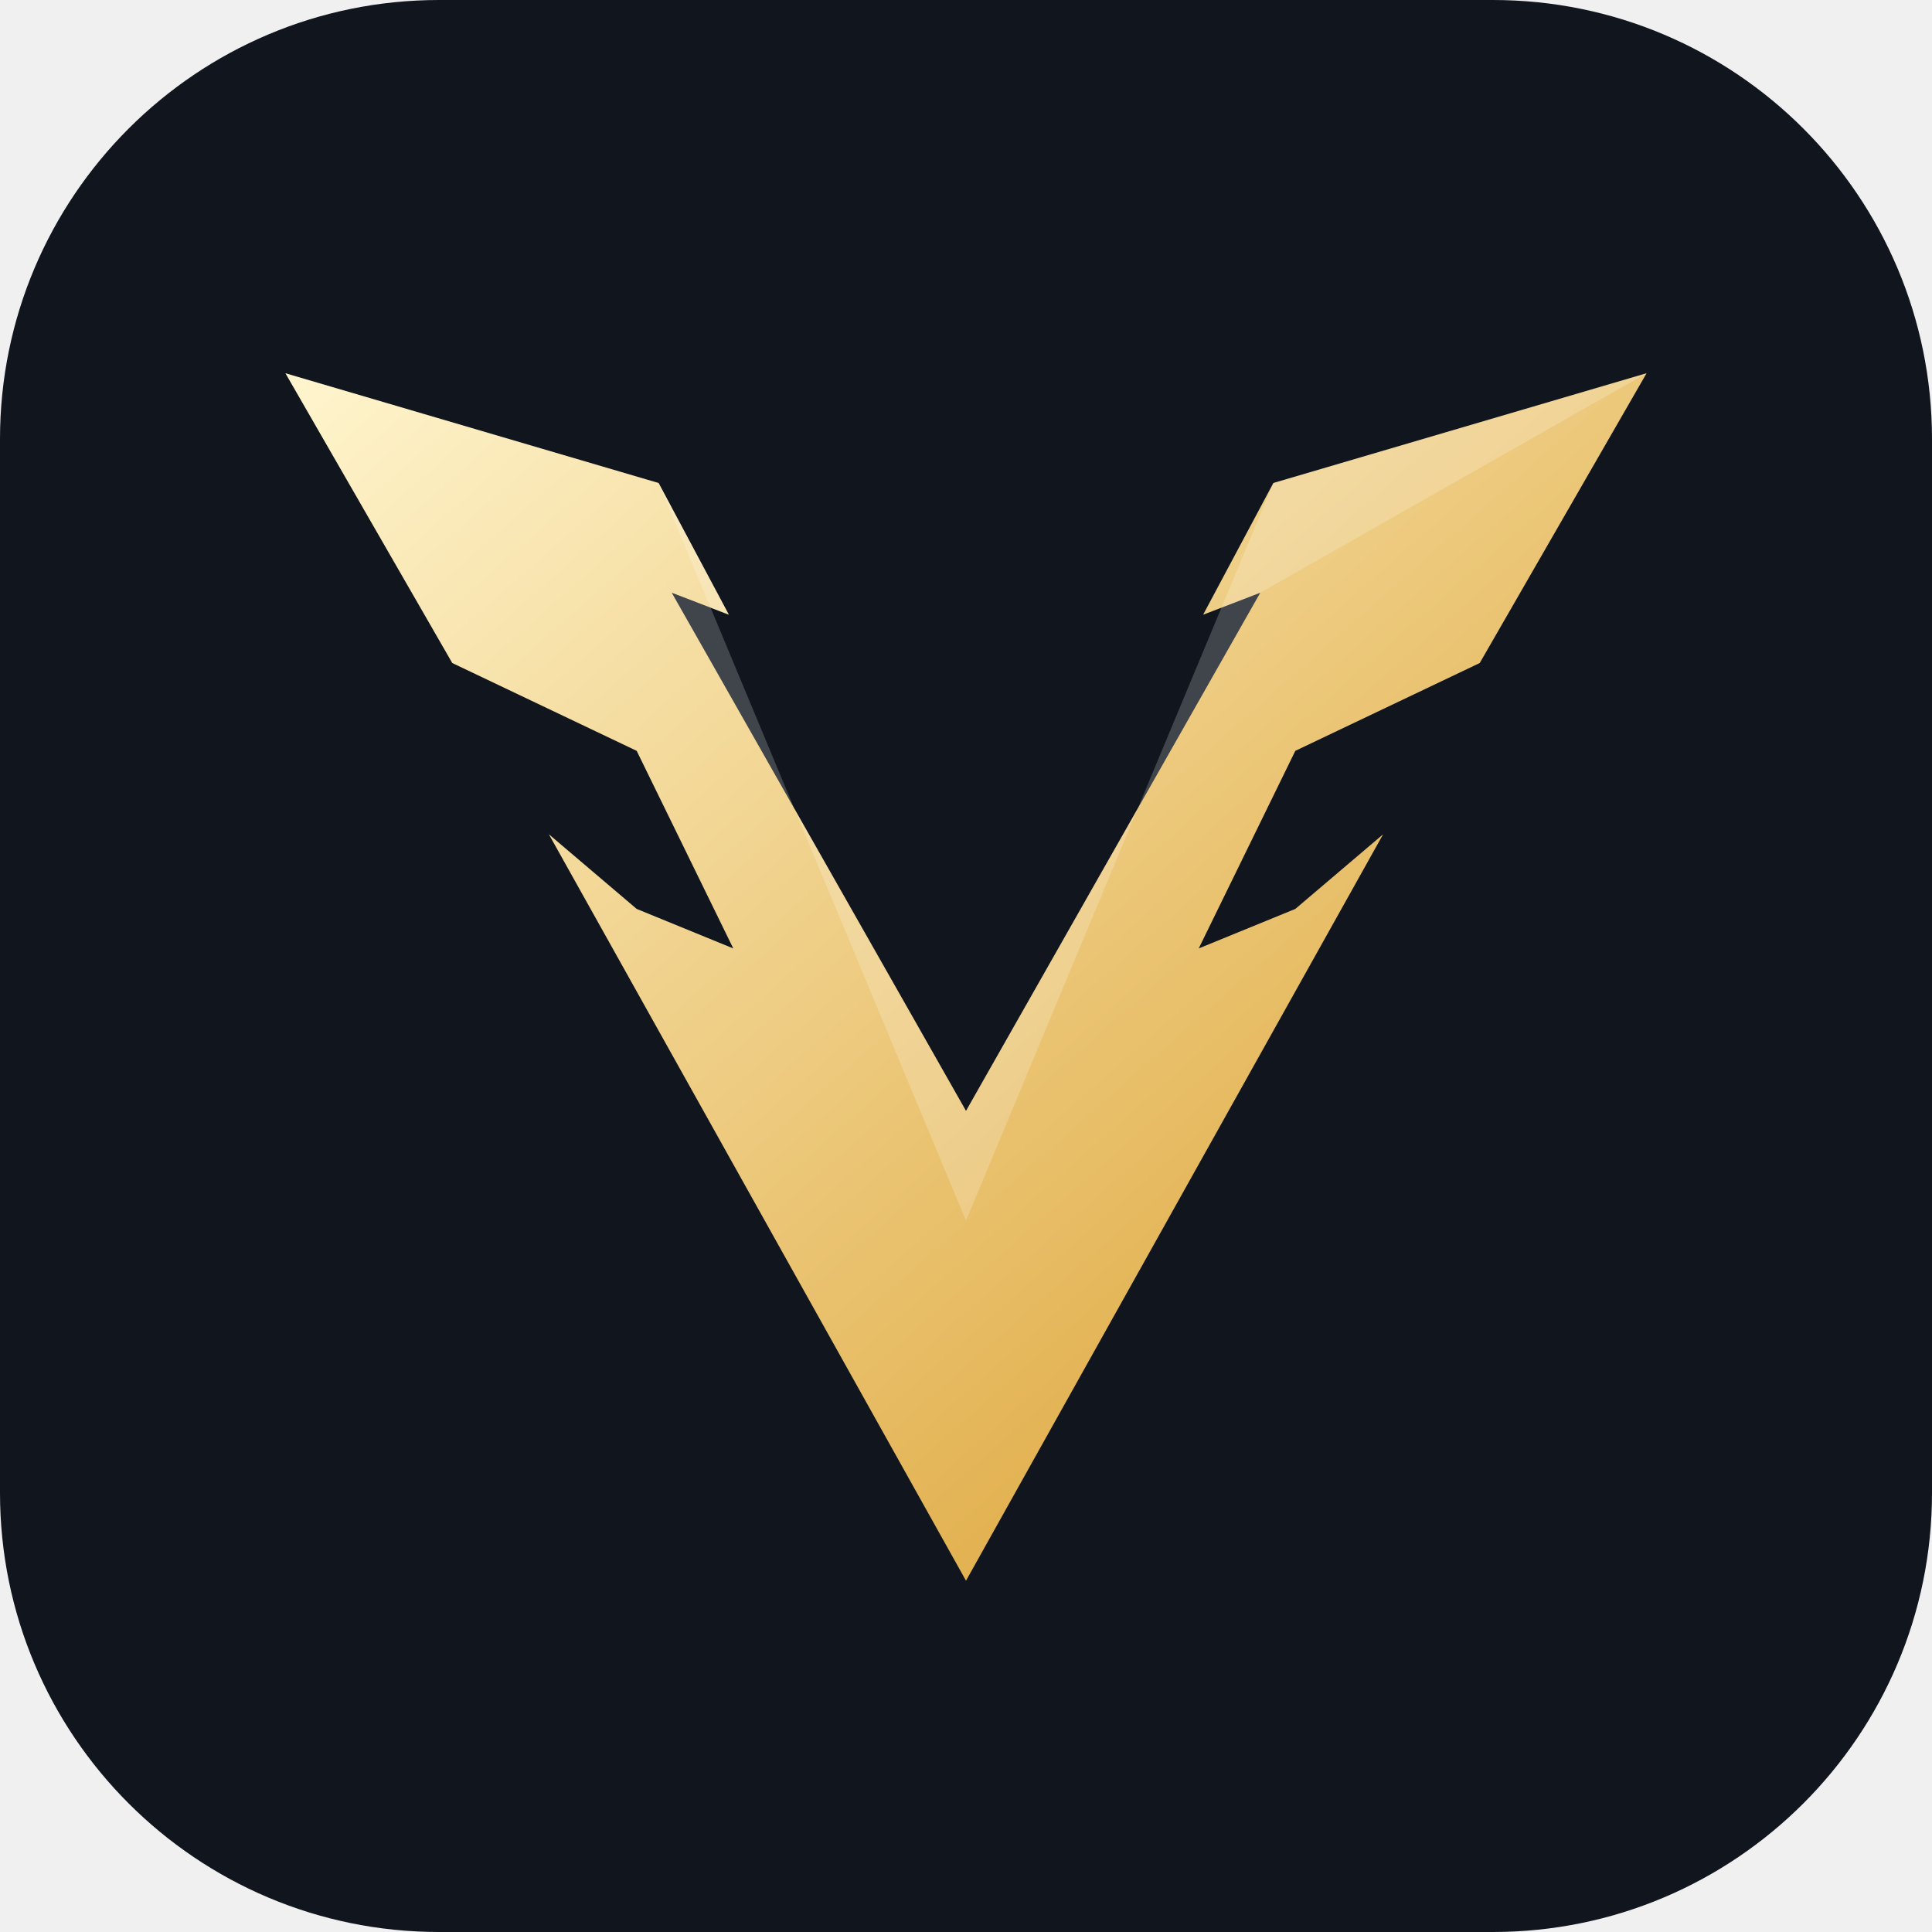
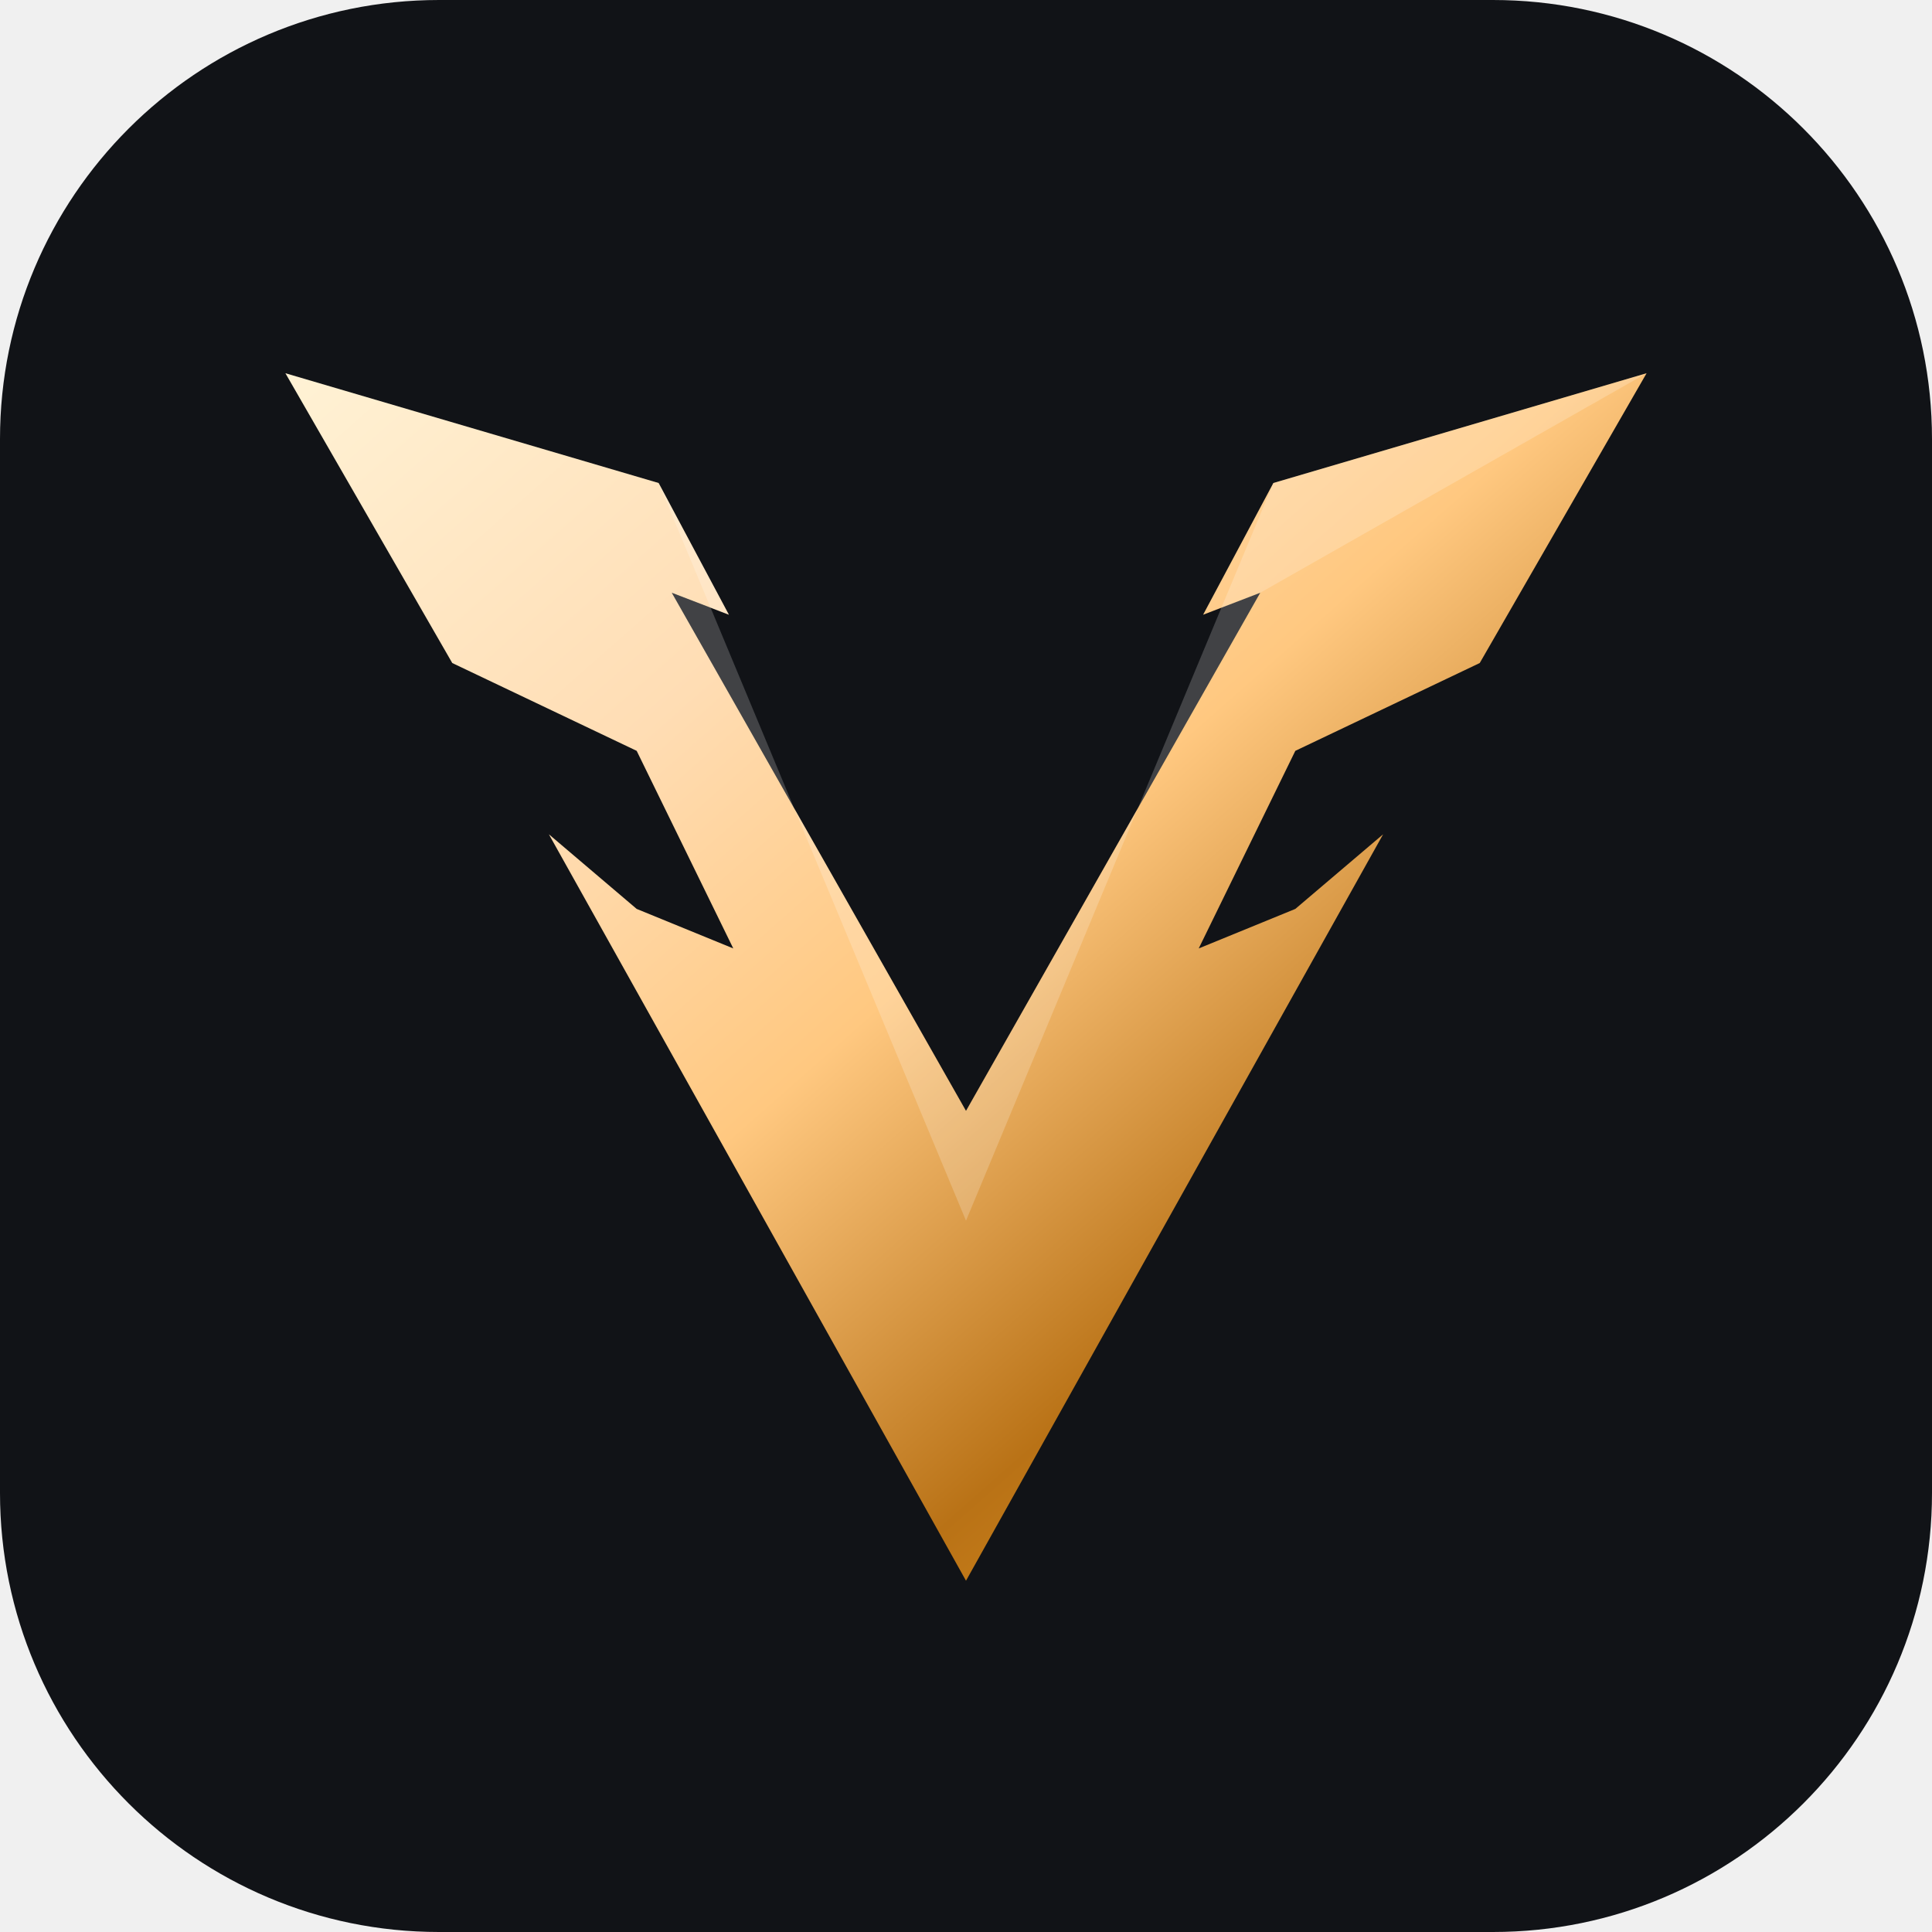
<svg xmlns="http://www.w3.org/2000/svg" viewBox="0 0 440 440">
-   <rect width="440" height="440" rx="100" fill="#10151e" />
+   <rect width="440" height="440" rx="100" fill="#111317" />
  <defs>
    <linearGradient id="accent" x2="1" y2="1">
-       <stop stop-color="#fff5ce" />
-       <stop offset="1" stop-color="#d99b27" />
+       <stop stop-color="#fff2d5" />
+       <stop offset=".28" stop-color="#ffddb4" />
+       <stop offset=".48" stop-color="#ffc880" />
+       <stop offset=".72" stop-color="#b97216" />
+       <stop offset="1" stop-color="#f5a623" />
    </linearGradient>
  </defs>
  <g fill="url(#accent)">
    <path d="M65 85 150 110 166 140 153 135 220 253 287 135 274 140 290 110 375 85 337 151 295 171 273 216 295 207 315 190 220 360 125 190 145 207 167 216 145 171 103 151Z" />
    <path d="M65 85 150 110 220 278 290 110 375 85 287 135 220 253 153 135 166 140 150 110Z" fill="#fff" fill-opacity=".2" />
  </g>
-   <style>@media(prefers-color-scheme:light){rect{fill:#faf8fd}stop:first-child{stop-color:#ae7be2}stop:last-child{stop-color:#613297}}</style>
+   <style>@media(prefers-color-scheme:light){rect{fill:#faf8fd}stop:first-child{stop-color:#ae7be2}stop:nth-child(2){stop-color:#ae7be2}stop:nth-child(3){stop-color:#8250bf}stop:nth-child(4){stop-color:#4d277f}stop:last-child{stop-color:#7042b7}}</style>
</svg>
